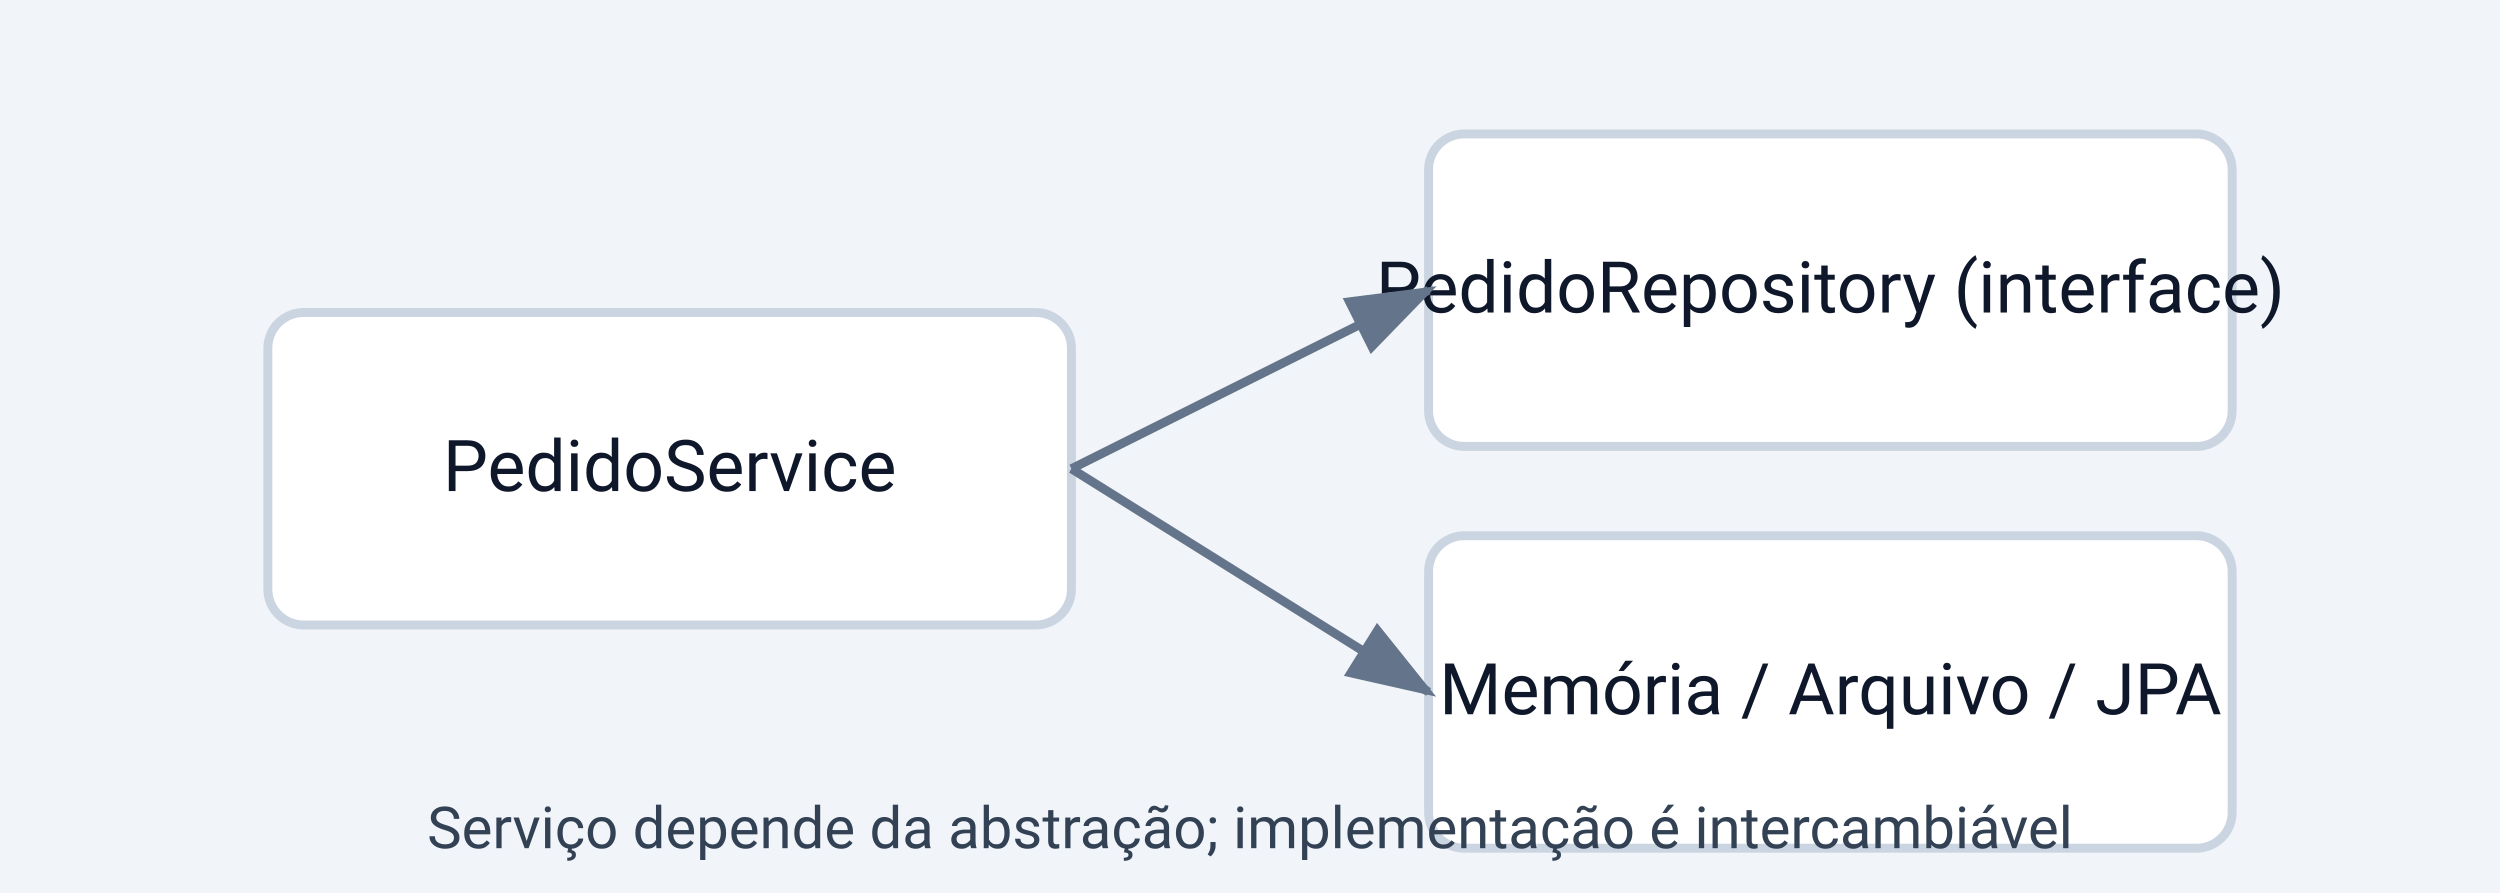
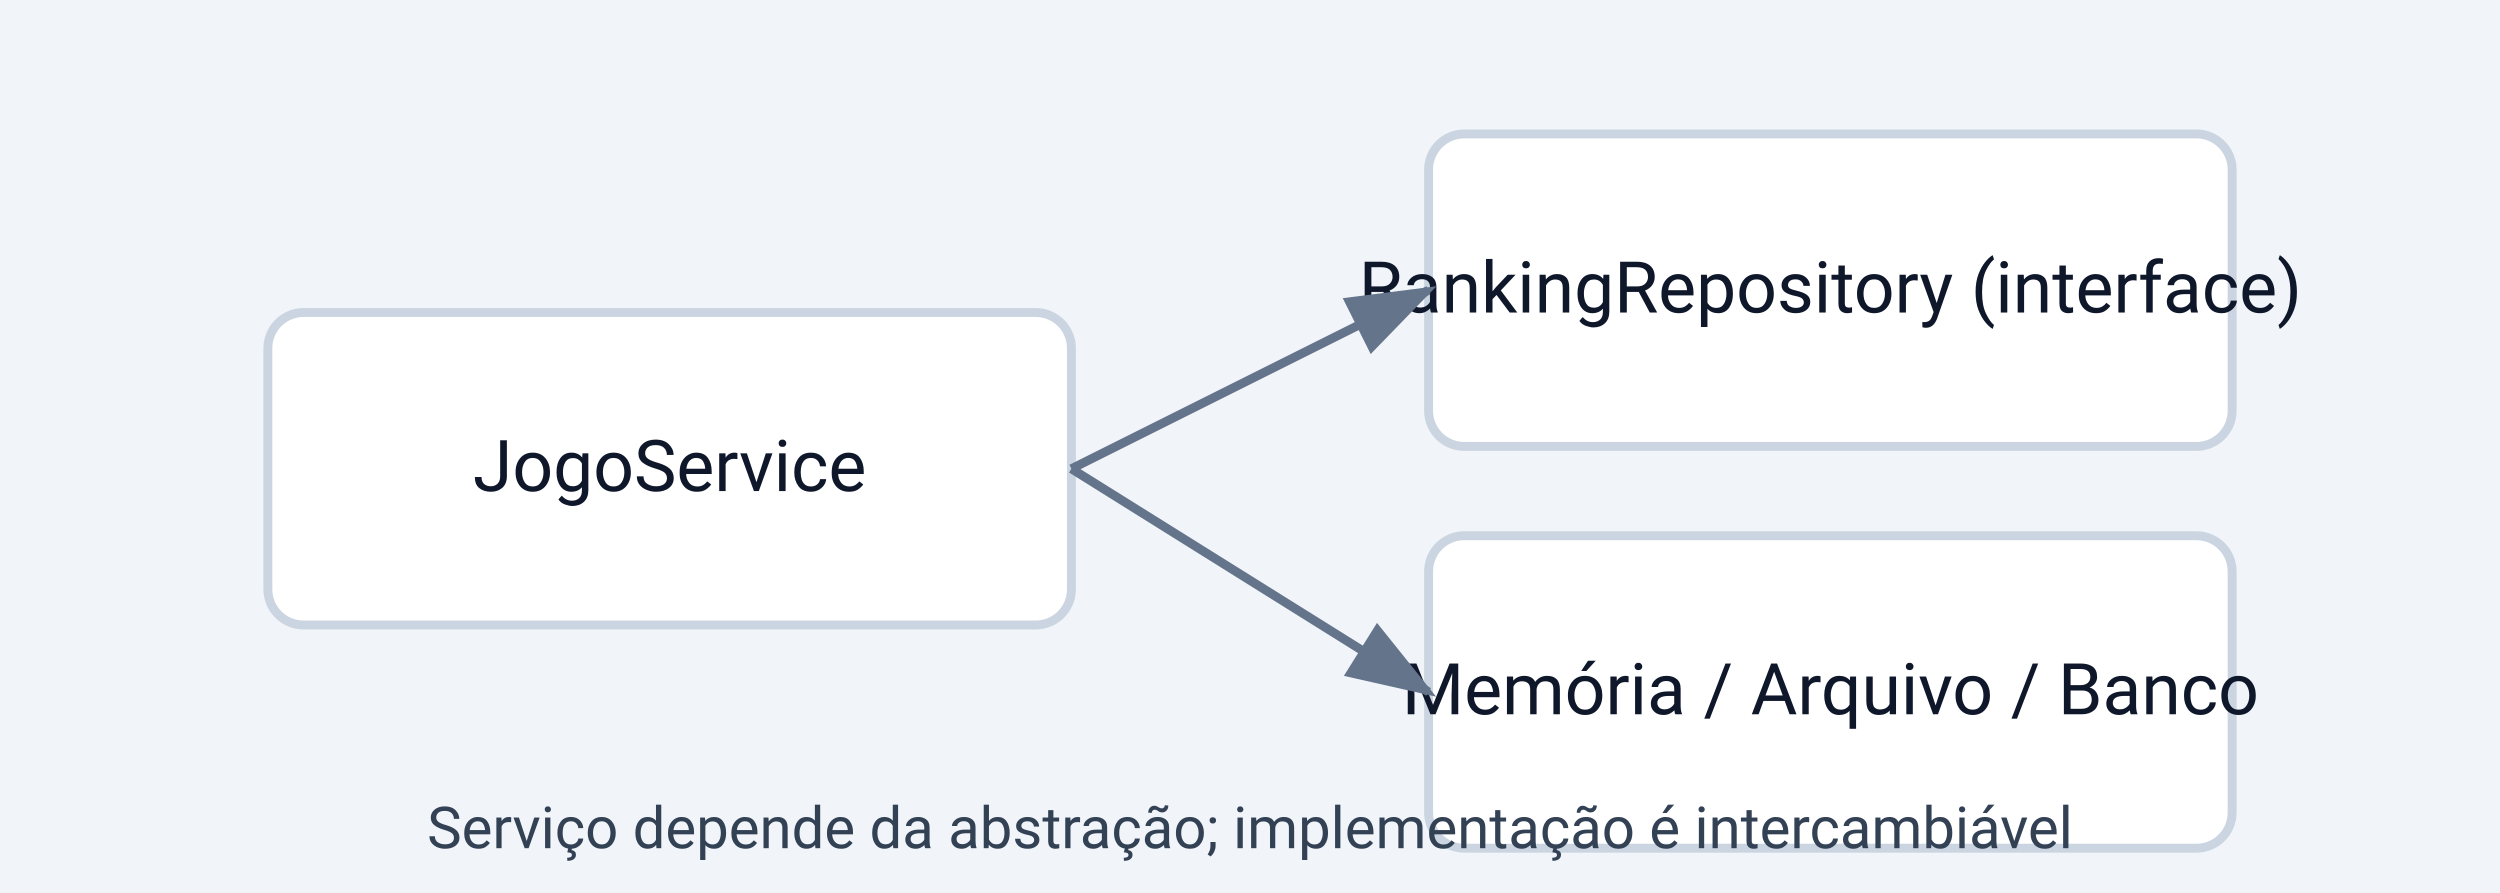
<svg xmlns="http://www.w3.org/2000/svg" width="560" height="200" viewBox="0 0 560 200">
  <rect width="560" height="200" fill="#F1F5F9" />
  <style>
    .box { fill:#ffffff; stroke:#CBD5E1; stroke-width:2; rx:8; }
    .title { font-family:Segoe UI, Roboto, Arial; font-size:16px; fill:#0F172A; }
    .arrow { stroke:#64748B; stroke-width:2; marker-end:url(#ah); }
  </style>
  <defs>
    <marker id="ah" markerWidth="10" markerHeight="7" refX="9" refY="3.5" orient="auto">
      <polygon points="0 0, 10 3.5, 0 7" fill="#64748B" />
    </marker>
  </defs>
  <rect class="box" x="60" y="70" width="180" height="70" />
-   <text class="title" x="150" y="110" text-anchor="middle">PedidoService</text>
+   <text class="title" x="150" y="110" text-anchor="middle">JogoService</text>
  <rect class="box" x="320" y="30" width="180" height="70" />
-   <text class="title" x="410" y="70" text-anchor="middle">PedidoRepository (interface)</text>
+   <text class="title" x="410" y="70" text-anchor="middle">RankingRepository (interface)</text>
  <rect class="box" x="320" y="120" width="180" height="70" />
-   <text class="title" x="410" y="160" text-anchor="middle">Memória / Arquivo / JPA</text>
+   <text class="title" x="410" y="160" text-anchor="middle">Memória / Arquivo / Banco</text>
  <line class="arrow" x1="240" y1="105" x2="320" y2="65" />
  <line class="arrow" x1="240" y1="105" x2="320" y2="155" />
  <text x="280" y="190" font-size="13" fill="#334155" text-anchor="middle" font-family="Segoe UI, Roboto">Serviço depende da abstração; implementação é intercambiável</text>
</svg>
